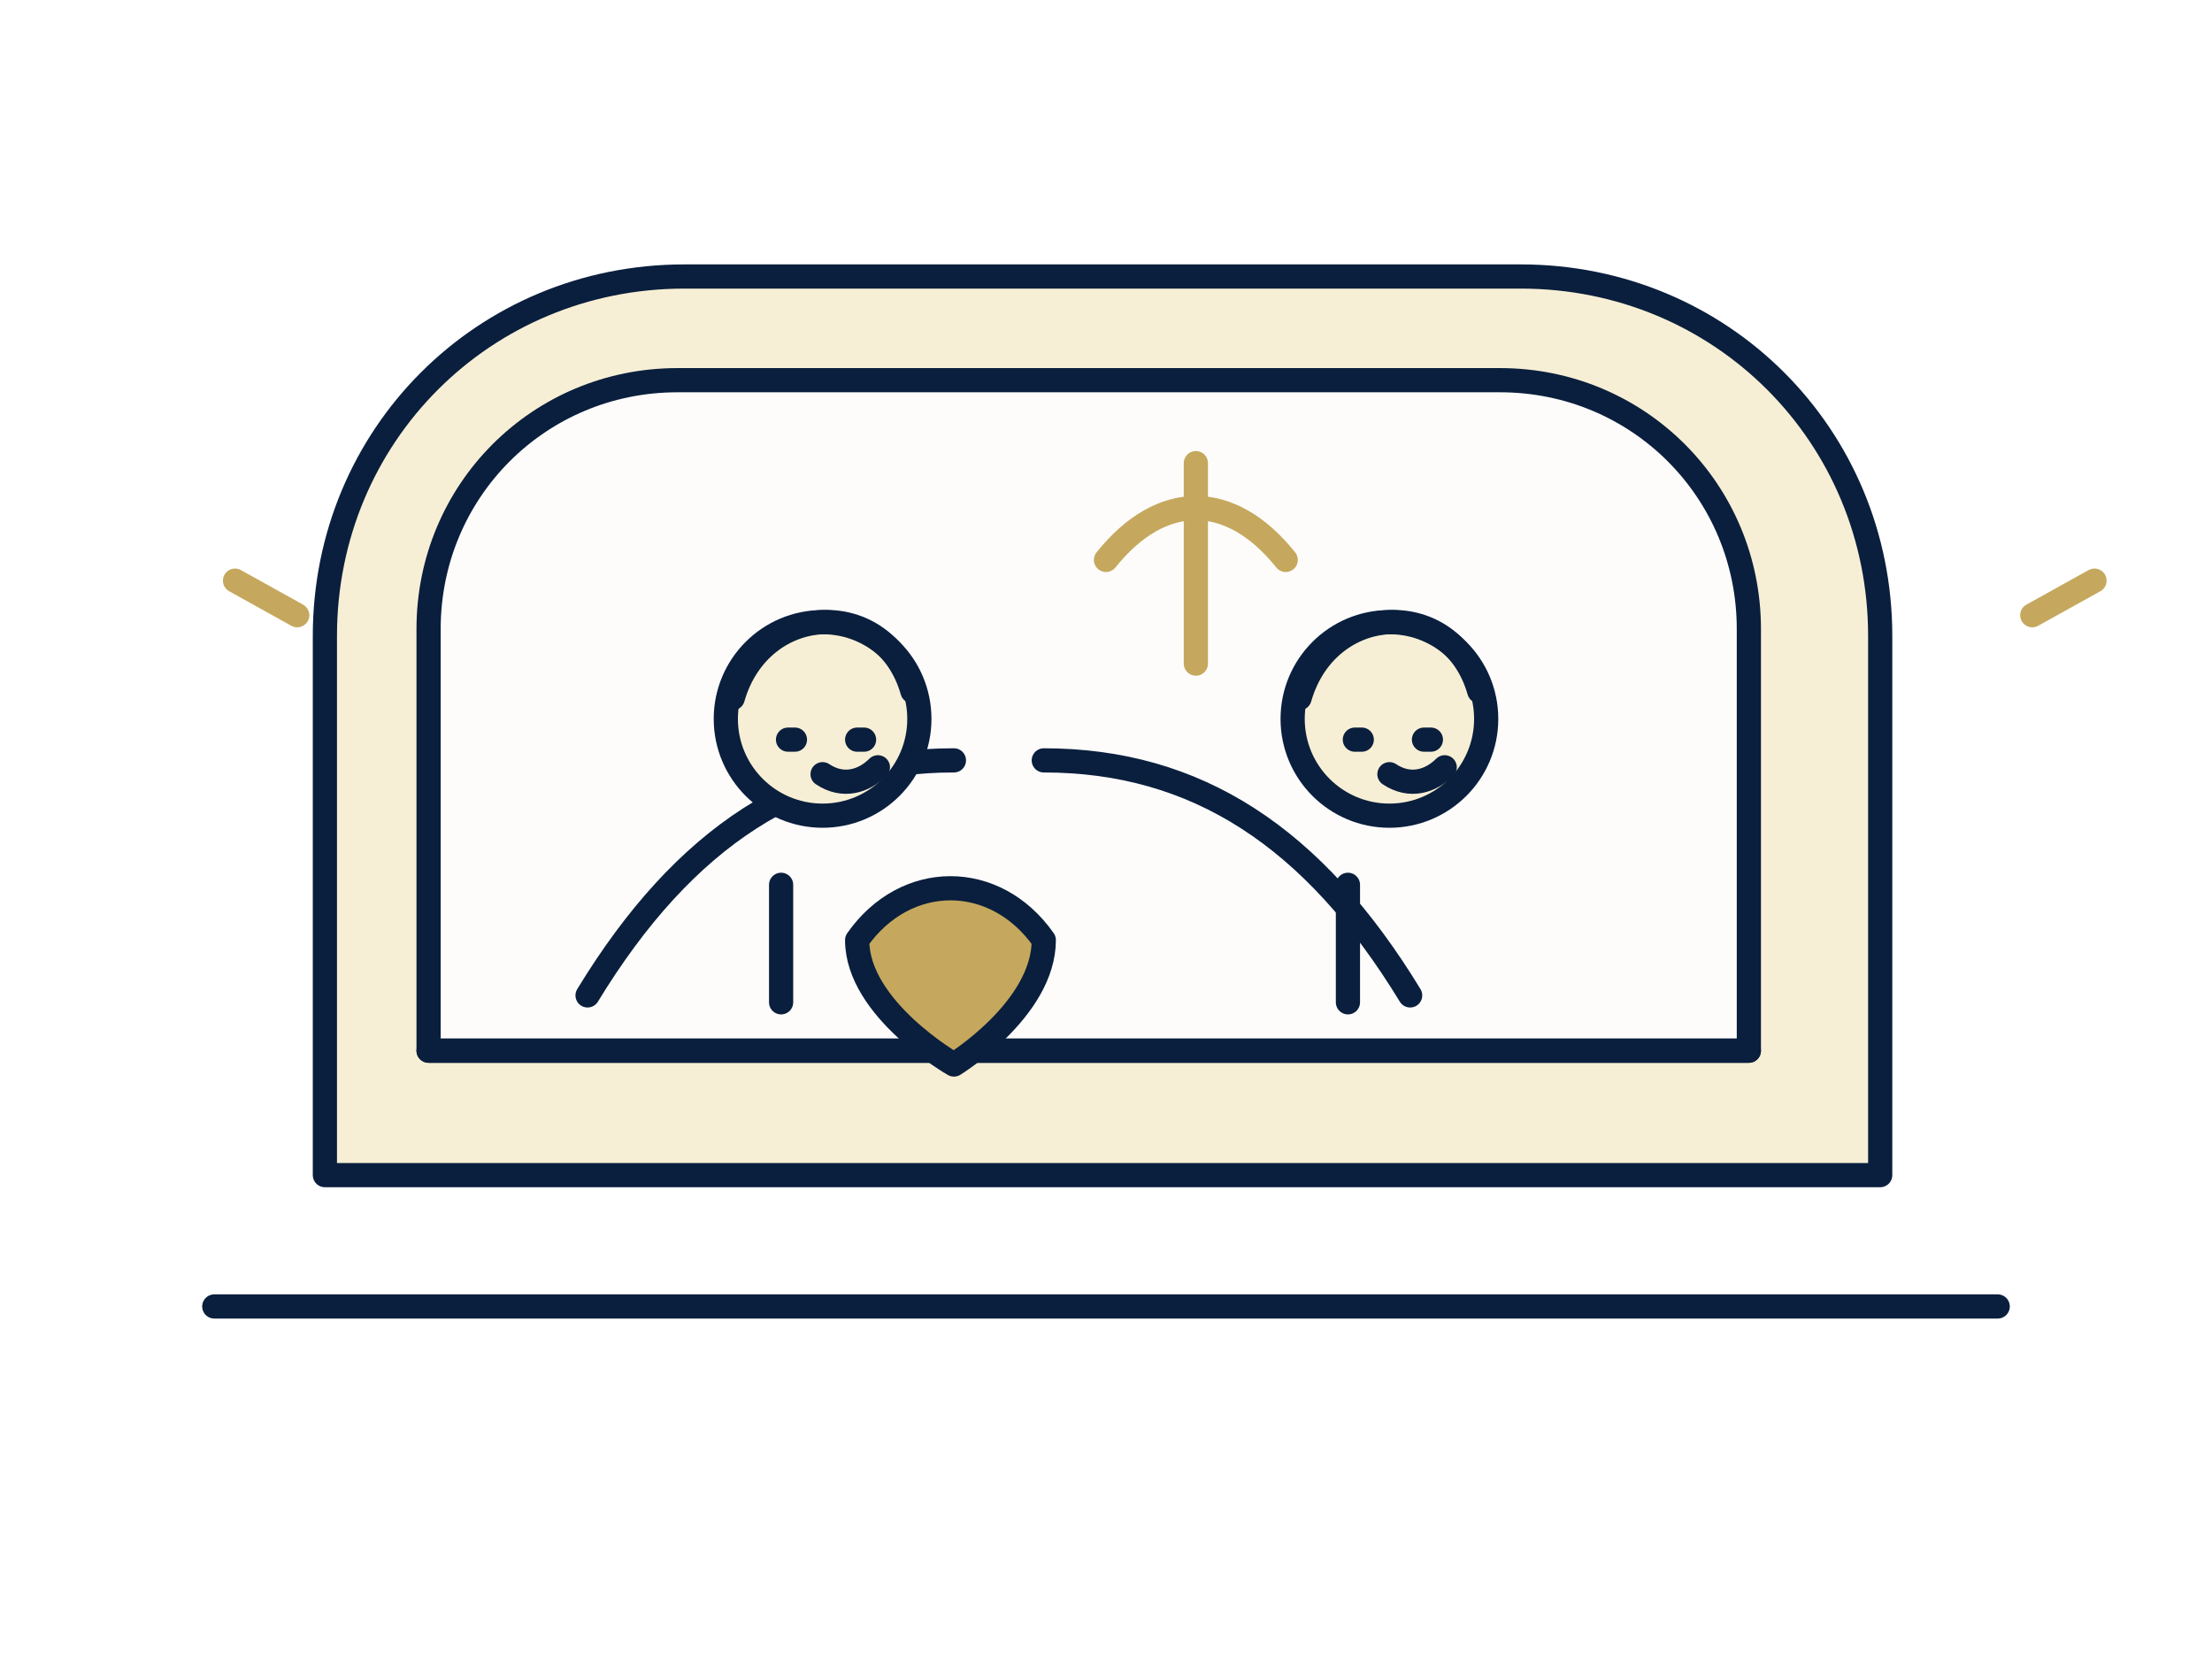
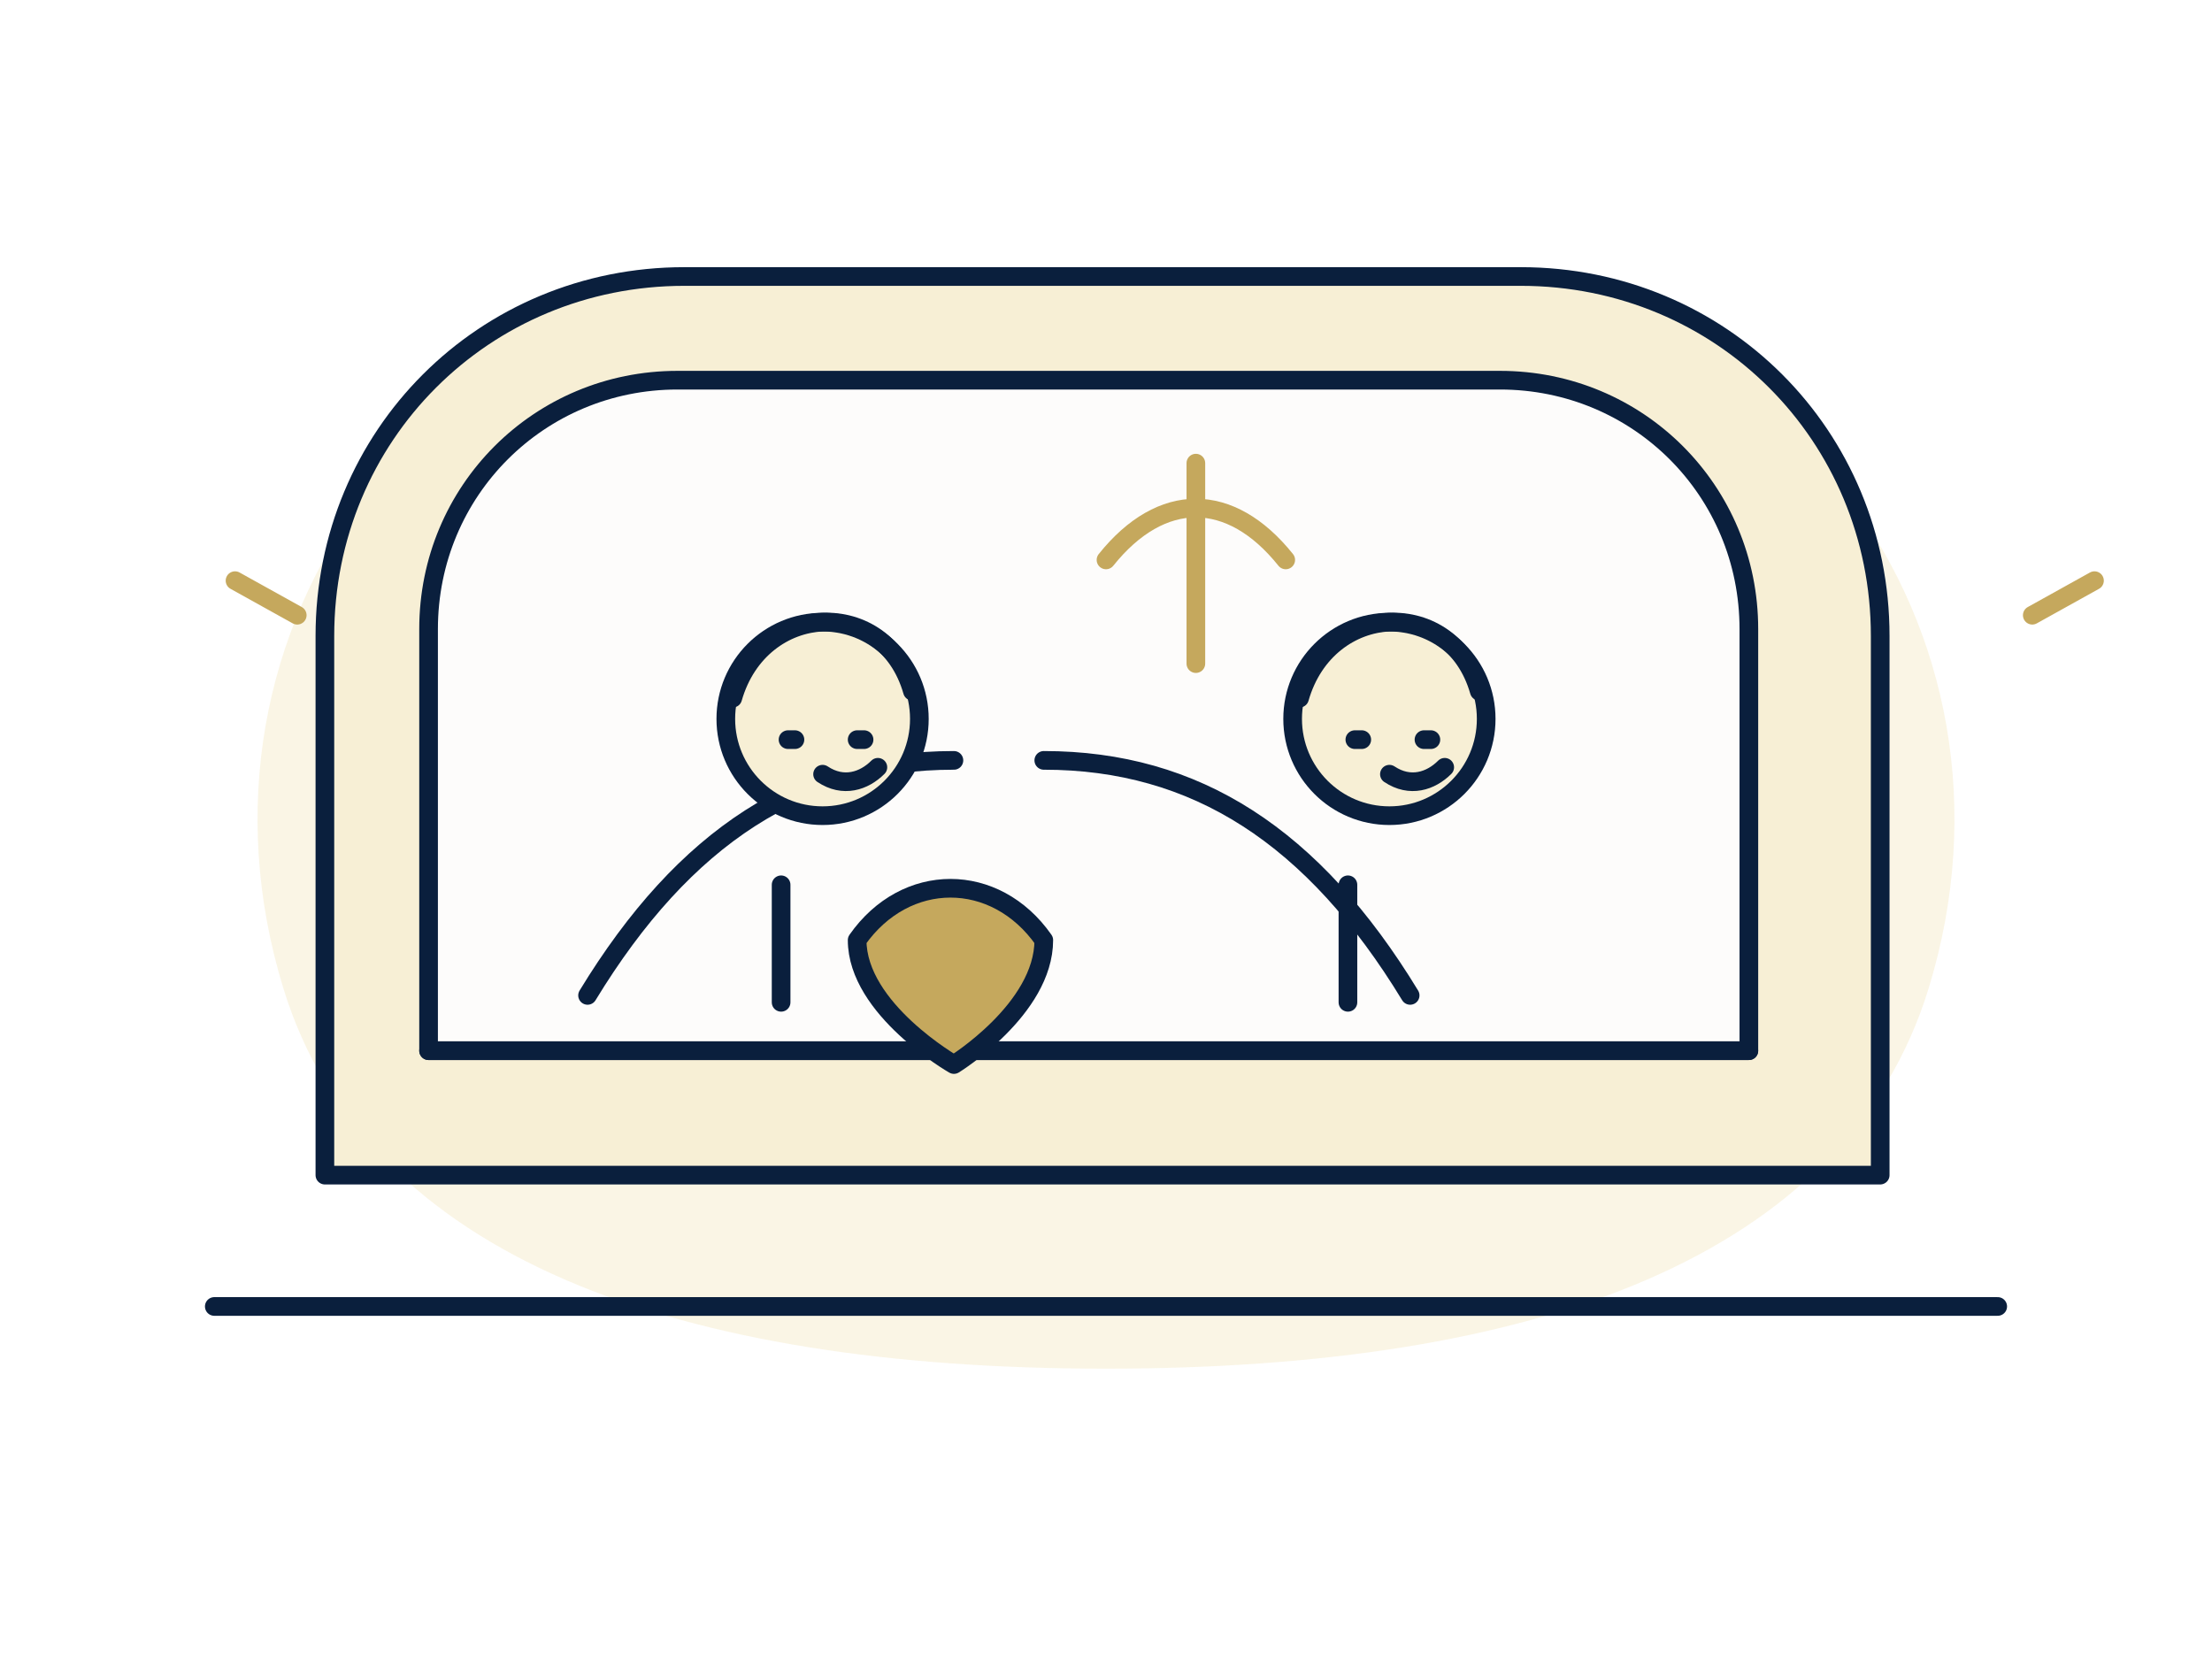
<svg xmlns="http://www.w3.org/2000/svg" viewBox="0 0 320 240" fill="none">
-   <g stroke="#0A1F3D" stroke-width="3.5" stroke-linecap="round" stroke-linejoin="round">
+   <path d="M41 143c-16-52 21-103 78-103 20 0 32 7 41 21 9-14 21-21 41-21 57 0 94 51 78 103-12 39-57 55-119 55S53 182 41 143z" fill="#F7EFD5" opacity=".62" />
+   <g stroke="#0A1F3D" stroke-width="2.7" stroke-linecap="round" stroke-linejoin="round">
    <path d="M31 189h258" />
    <path d="M47 92c0-29 23-52 52-52h121c29 0 52 23 52 52v78H47z" fill="#F7EFD5" />
    <path d="M62 91c0-20 16-36 36-36h119c20 0 36 16 36 36v61H62z" fill="#FDFCFB" />
    <path d="M62 152h191m-168-8c14-23 31-34 53-34m66 34c-14-23-31-34-53-34" />
    <circle cx="119" cy="104" r="14" fill="#F7EFD5" />
    <path d="M106 101c4-14 22-15 26-1m-18 7h1m9 0h1m-6 5c3 2 6 1 8-1m-14 17v17" />
    <circle cx="201" cy="104" r="14" fill="#F7EFD5" />
    <path d="M188 101c4-14 22-15 26-1m-18 7h1m9 0h1m-6 5c3 2 6 1 8-1m-14 17v17" />
    <path d="M124 136c7-10 20-10 27 0 0 10-13 18-13 18s-14-8-14-18z" fill="#C5A85D" />
    <path d="M160 81c8-10 18-10 26 0m-13-14v29m-130-7-9-5m260 5 9-5" stroke="#C5A85D" />
  </g>
</svg>
